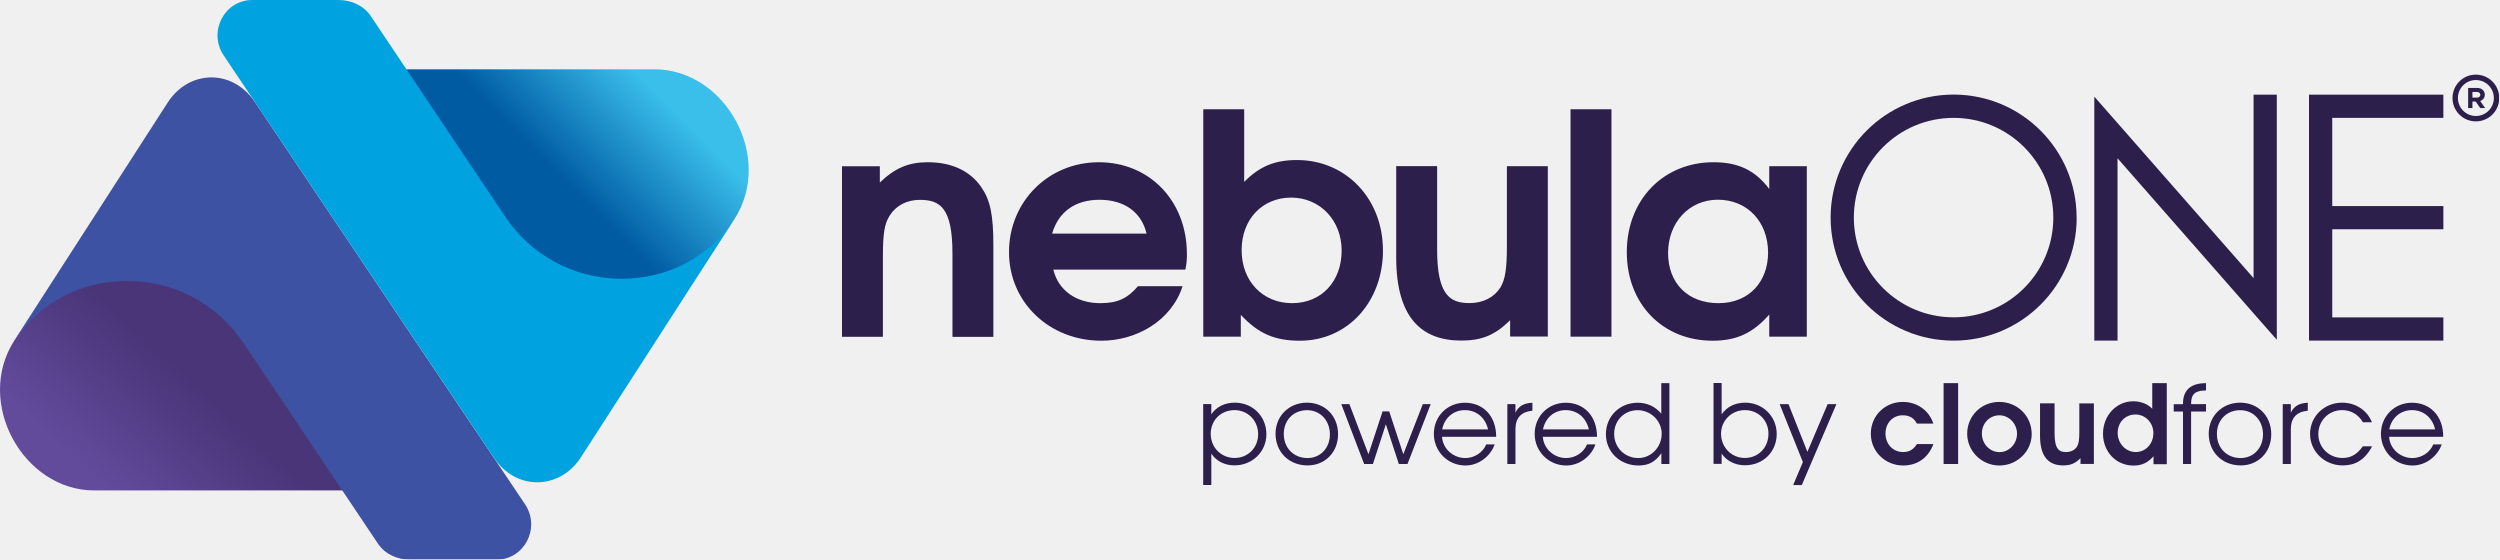
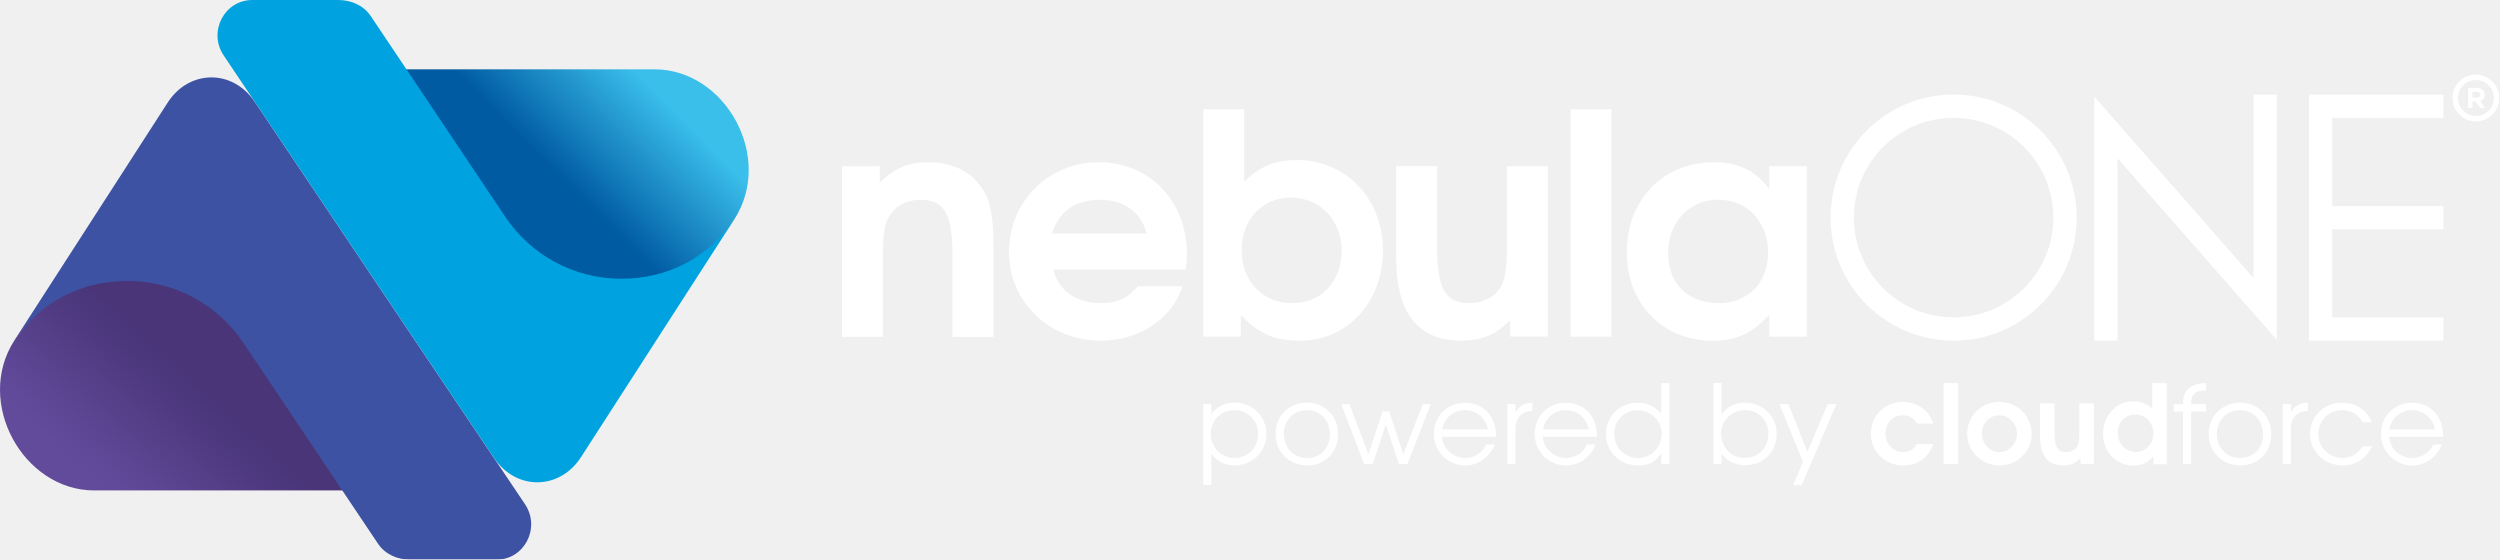
<svg xmlns="http://www.w3.org/2000/svg" width="268" height="60" viewBox="0 0 268 60" fill="none">
-   <g clip-path="url(#clip0_3959_30695)">
-     <mask id="mask0_3959_30695" style="mask-type:luminance" maskUnits="userSpaceOnUse" x="0" y="0" width="268" height="60">
+   <g clip-path="url(#clip0_8125_2440)">
+     <mask id="mask0_8125_2440" style="mask-type:luminance" maskUnits="userSpaceOnUse" x="0" y="0" width="268" height="60">
      <path d="M267.92 0H0V60H267.92V0Z" fill="white" />
    </mask>
-     <g mask="url(#mask0_3959_30695)">
-       <path fill-rule="evenodd" clip-rule="evenodd" d="M1.535 36.502C-2.742 43.156 2.5 52.574 10.096 52.574H37.226L26.384 36.456C19.758 26.602 7.18 27.725 1.535 36.502Z" fill="url(#paint0_linear_3959_30695)" />
-       <path fill-rule="evenodd" clip-rule="evenodd" d="M27.303 10.91C24.892 7.341 20.234 7.489 17.982 10.989L1.541 36.49C4.224 32.519 8.519 30.119 13.67 30.119C18.821 30.119 23.354 32.723 26.043 36.683L40.516 58.275C41.293 59.433 42.62 60 44.01 60H53.195C56.208 60 57.949 56.636 56.316 54.105L27.944 11.857L28.114 12.107C27.842 11.71 27.575 11.307 27.303 10.91Z" fill="#3D52A2" />
-       <path fill-rule="evenodd" clip-rule="evenodd" d="M78.725 23.504C83.003 16.849 77.761 7.432 70.165 7.432H43.035L53.877 23.549C60.503 33.404 73.081 32.28 78.725 23.504Z" fill="url(#paint1_linear_3959_30695)" />
-       <path fill-rule="evenodd" clip-rule="evenodd" d="M52.958 49.09C55.369 52.659 60.026 52.511 62.279 49.011L78.72 23.51C76.036 27.481 71.742 29.881 66.591 29.881C61.439 29.881 56.906 27.277 54.217 23.317L43.569 7.426L39.745 1.725C38.968 0.567 37.64 0 36.25 0H27.065C24.053 0 22.311 3.364 23.945 5.894L24.972 7.426L52.317 48.137L52.146 47.888C52.419 48.285 52.685 48.688 52.958 49.085V49.09Z" fill="#00A3DF" />
-       <path fill-rule="evenodd" clip-rule="evenodd" d="M135.758 46.549C135.758 44.638 134.293 43.165 132.375 43.165C131.286 43.165 130.393 43.612 129.853 44.419V43.314H128.983V51.992H129.853V48.632C130.417 49.455 131.286 49.885 132.351 49.885C134.262 49.885 135.758 48.421 135.758 46.541V46.549ZM134.873 46.549C134.873 47.99 133.784 49.094 132.351 49.094C130.918 49.094 129.79 47.982 129.79 46.502C129.79 45.022 130.918 43.964 132.335 43.964C133.753 43.964 134.873 45.069 134.873 46.549ZM143.441 46.549C143.441 44.591 142.031 43.165 140.105 43.165C138.178 43.165 136.737 44.606 136.737 46.486C136.737 48.46 138.178 49.893 140.175 49.893C142.055 49.893 143.441 48.475 143.441 46.549ZM142.564 46.565C142.564 48.029 141.554 49.102 140.16 49.102C138.679 49.102 137.622 48.021 137.622 46.517C137.622 45.014 138.687 43.972 140.113 43.972C141.538 43.972 142.564 45.076 142.564 46.565ZM153.372 43.322H152.526L150.435 48.695L148.924 44.105H148.211L146.699 48.695L144.655 43.322H143.786L146.237 49.744H147.177L148.563 45.484L149.957 49.744H150.882L153.372 43.322ZM160.39 46.823C160.39 44.544 158.949 43.173 157.045 43.173C155.142 43.173 153.709 44.638 153.709 46.51C153.709 48.382 155.197 49.901 157.1 49.901C158.557 49.901 159.81 48.859 160.225 47.638H159.324C158.964 48.515 158.056 49.102 157.085 49.102C155.769 49.102 154.657 48.092 154.586 46.823H160.397H160.39ZM159.52 46.032H154.602C154.837 44.802 155.808 43.964 157.03 43.964C158.251 43.964 159.223 44.748 159.52 46.032ZM164.274 44.027V43.173C163.35 43.22 162.794 43.533 162.457 44.238V43.322H161.588V49.744H162.457V46.001C162.457 44.802 163.068 44.144 164.274 44.027ZM171.198 46.823C171.198 44.544 169.757 43.173 167.853 43.173C165.95 43.173 164.517 44.638 164.517 46.51C164.517 48.382 166.005 49.901 167.908 49.901C169.365 49.901 170.618 48.859 171.033 47.638H170.133C169.772 48.515 168.864 49.102 167.893 49.102C166.577 49.102 165.465 48.092 165.394 46.823H171.206H171.198ZM170.328 46.032H165.41C165.645 44.802 166.616 43.964 167.838 43.964C169.06 43.964 170.031 44.748 170.328 46.032ZM178.959 49.744V41.074H178.09V44.348C177.455 43.588 176.578 43.173 175.568 43.173C173.633 43.173 172.153 44.63 172.153 46.541C172.153 48.452 173.665 49.901 175.654 49.901C176.719 49.901 177.448 49.517 178.098 48.585V49.744H178.967H178.959ZM178.129 46.517C178.129 47.927 177.001 49.102 175.631 49.102C174.166 49.102 173.038 47.974 173.038 46.51C173.038 45.045 174.15 43.972 175.552 43.972C176.954 43.972 178.137 45.108 178.137 46.517H178.129ZM190.464 46.525C190.464 44.638 188.984 43.165 187.081 43.165C186 43.165 185.107 43.612 184.559 44.419V41.059H183.69V49.729H184.559V48.624C185.099 49.423 186.016 49.877 187.073 49.877C189.008 49.877 190.464 48.436 190.464 46.51V46.525ZM189.579 46.502C189.579 47.982 188.491 49.094 187.042 49.094C185.593 49.094 184.496 47.919 184.496 46.502C184.496 45.084 185.624 43.964 187.057 43.964C188.491 43.964 189.579 45.053 189.579 46.502ZM196.847 43.322H195.923L193.754 48.436L191.725 43.322H190.778L193.268 49.533L192.227 52H193.151L196.863 43.322H196.847ZM236.485 44.105V43.322H234.887C234.879 42.257 235.295 41.858 236.485 41.858V41.074C234.832 41.074 233.994 41.834 234.018 43.33H233.023V44.113H234.018V49.744H234.887V44.113H236.485V44.105ZM243.479 46.549C243.479 44.591 242.069 43.165 240.143 43.165C238.216 43.165 236.775 44.606 236.775 46.486C236.775 48.46 238.216 49.893 240.213 49.893C242.093 49.893 243.479 48.475 243.479 46.549ZM242.594 46.565C242.594 48.029 241.584 49.102 240.19 49.102C238.709 49.102 237.652 48.021 237.652 46.517C237.652 45.014 238.717 43.972 240.143 43.972C241.568 43.972 242.594 45.076 242.594 46.565ZM247.395 44.027V43.173C246.471 43.22 245.915 43.533 245.578 44.238V43.322H244.709V49.744H245.578V46.001C245.578 44.802 246.189 44.144 247.395 44.027ZM254.287 47.849H253.3C252.635 48.742 252.008 49.094 251.107 49.094C249.666 49.094 248.523 47.959 248.523 46.533C248.523 45.108 249.635 43.964 251.068 43.964C252.016 43.964 252.807 44.419 253.3 45.264H254.271C253.755 43.972 252.525 43.165 251.076 43.165C249.149 43.165 247.638 44.646 247.638 46.51C247.638 48.374 249.165 49.893 251.139 49.893C252.462 49.893 253.512 49.321 254.287 47.849ZM261.915 46.823C261.915 44.544 260.474 43.173 258.571 43.173C256.668 43.173 255.235 44.638 255.235 46.51C255.235 48.382 256.723 49.901 258.626 49.901C260.083 49.901 261.336 48.859 261.751 47.638H260.85C260.49 48.515 259.582 49.102 258.61 49.102C257.295 49.102 256.182 48.092 256.112 46.823H261.923H261.915ZM261.046 46.032H256.128C256.363 44.802 257.334 43.964 258.556 43.964C259.777 43.964 260.748 44.748 261.046 46.032ZM207.256 47.606H205.494C205.11 48.201 204.664 48.46 204.014 48.46C202.933 48.46 202.126 47.614 202.126 46.478C202.126 45.343 202.902 44.52 203.982 44.52C204.687 44.52 205.181 44.81 205.494 45.413H207.256C206.755 43.925 205.463 43.087 203.982 43.087C202.056 43.087 200.552 44.575 200.552 46.494C200.552 48.413 202.103 49.901 204.029 49.901C205.541 49.901 206.716 49.071 207.256 47.614V47.606ZM209.911 49.744V41.074H208.353V49.744H209.911ZM217.798 46.541C217.798 44.606 216.286 43.087 214.321 43.087C212.355 43.087 210.882 44.622 210.882 46.494C210.882 48.366 212.433 49.901 214.336 49.901C216.239 49.901 217.798 48.374 217.798 46.541ZM216.224 46.494C216.224 47.583 215.378 48.468 214.344 48.468C213.31 48.468 212.457 47.59 212.457 46.471C212.457 45.35 213.31 44.52 214.336 44.52C215.362 44.52 216.224 45.413 216.224 46.494ZM224.463 49.744V43.244H222.904V46.306C222.904 47.175 222.834 47.575 222.662 47.865C222.427 48.241 222.004 48.46 221.479 48.46C220.727 48.46 220.249 48.147 220.249 46.416V43.236H218.691V46.721C218.691 49.008 219.654 49.893 221.166 49.893C221.949 49.893 222.442 49.697 223.03 49.118V49.736H224.471L224.463 49.744ZM232.279 49.744V41.074H230.721V43.823C230.266 43.322 229.515 43.017 228.692 43.017C226.875 43.017 225.442 44.544 225.442 46.494C225.442 48.444 226.86 49.909 228.708 49.909C229.585 49.909 230.235 49.619 230.854 48.914V49.76H232.287L232.279 49.744ZM230.838 46.455C230.838 47.583 230.008 48.46 228.951 48.46C227.893 48.46 227.016 47.559 227.016 46.408C227.016 45.257 227.846 44.434 228.919 44.434C229.992 44.434 230.846 45.311 230.846 46.455H230.838Z" fill="#2D1F4C" />
-       <path fill-rule="evenodd" clip-rule="evenodd" d="M106.489 36.094V26.296C106.489 23.03 106.16 21.448 105.173 20.03C103.982 18.315 102.009 17.391 99.463 17.391C97.388 17.391 95.931 18.018 94.318 19.568V17.822H90.261V36.102H94.647V27.494C94.647 25.051 94.811 24.001 95.375 23.108C96.064 22.02 97.223 21.425 98.61 21.425C100.787 21.425 102.103 22.286 102.103 27.166V36.11H106.489V36.094ZM127.235 27.22C127.235 21.55 123.241 17.391 117.798 17.391C112.355 17.391 108.165 21.644 108.165 27.024C108.165 32.405 112.488 36.525 118.064 36.525C121.761 36.525 125.552 34.449 126.773 30.682H121.988C120.868 31.998 119.779 32.499 117.962 32.499C115.354 32.499 113.443 31.113 112.919 28.904H127.071C127.204 28.278 127.235 27.878 127.235 27.22ZM122.912 25.043H112.785C113.475 22.701 115.26 21.417 117.868 21.417C120.476 21.417 122.356 22.701 122.912 25.043ZM148.249 26.821C148.249 21.315 144.293 17.156 139.046 17.156C136.673 17.156 135.052 17.814 133.376 19.498V11.713H128.99V36.094H133.015V33.752C134.895 35.765 136.642 36.525 139.352 36.525C144.497 36.525 148.256 32.335 148.256 26.829L148.249 26.821ZM143.824 26.86C143.824 30.189 141.646 32.499 138.514 32.499C135.381 32.499 133.102 30.157 133.102 26.821C133.102 23.484 135.342 21.182 138.412 21.182C141.482 21.182 143.824 23.594 143.824 26.86ZM165.925 36.094V17.814H161.539V26.421C161.539 28.865 161.344 29.985 160.85 30.807C160.192 31.865 159.002 32.491 157.522 32.491C155.407 32.491 154.06 31.598 154.06 26.75V17.806H149.674V27.604C149.674 34.034 152.376 36.509 156.637 36.509C158.845 36.509 160.232 35.945 161.884 34.332V36.078H165.941L165.925 36.094ZM172.747 36.094V11.713H168.361V36.094H172.747ZM193.69 36.094V17.814H189.664V20.258C188.145 18.245 186.336 17.391 183.696 17.391C178.284 17.391 174.392 21.448 174.392 27.024C174.392 32.601 178.253 36.525 183.594 36.525C186.171 36.525 187.918 35.702 189.664 33.721V36.094H193.69ZM189.539 27.087C189.539 30.126 187.557 32.499 184.229 32.499C180.9 32.499 178.817 30.322 178.817 27.119C178.817 23.915 181.025 21.409 184.158 21.409C187.291 21.409 189.539 23.751 189.539 27.087Z" fill="#2D1F4C" />
-       <path fill-rule="evenodd" clip-rule="evenodd" d="M198.733 23.327C198.733 17.422 203.519 12.636 209.424 12.636C215.329 12.636 220.115 17.422 220.115 23.327C220.115 29.232 215.329 34.017 209.424 34.017C203.519 34.017 198.733 29.232 198.733 23.327ZM244.073 32.647V10.146H241.582V29.812L226.999 13.192L224.508 10.357V36.516H226.999V16.967L241.582 33.587L244.073 36.422V32.647ZM250.017 12.636H261.929V10.146H247.526V36.516H261.929V34.025H250.017V24.58H261.929V22.089H250.017V12.644V12.636ZM222.613 23.327C222.613 16.059 216.731 10.161 209.463 10.138H209.432C202.148 10.138 196.243 16.043 196.243 23.327C196.243 30.611 202.148 36.516 209.432 36.516C216.715 36.516 222.621 30.611 222.621 23.327H222.613Z" fill="#2D1F4C" />
-       <path fill-rule="evenodd" clip-rule="evenodd" d="M266.409 11.586L265.876 10.827C266.174 10.725 266.37 10.474 266.37 10.153C266.37 9.722 266.025 9.425 265.555 9.425H264.584V11.586H265.046V10.882H265.391L265.884 11.586H266.417H266.409ZM265.046 9.856H265.508C265.735 9.856 265.892 9.973 265.892 10.161C265.892 10.349 265.735 10.466 265.508 10.466H265.046V9.856Z" fill="#2D1F4C" />
-       <path fill-rule="evenodd" clip-rule="evenodd" d="M267.341 10.506C267.341 11.571 266.48 12.433 265.414 12.433C264.349 12.433 263.488 11.571 263.488 10.506C263.488 9.441 264.349 8.58 265.414 8.58C266.48 8.58 267.341 9.441 267.341 10.506ZM267.921 10.506C267.921 9.128 266.801 8 265.414 8C264.028 8 262.908 9.12 262.908 10.506C262.908 11.893 264.028 13.012 265.414 13.012C266.801 13.012 267.921 11.893 267.921 10.506Z" fill="#2D1F4C" />
+     <g mask="url(#mask0_8125_2440)">
+       <path d="M1.535 36.502C-2.742 43.156 2.5 52.574 10.096 52.574H37.226L26.384 36.456C19.758 26.602 7.18 27.725 1.535 36.502Z" fill-rule="evenodd" clip-rule="evenodd" fill="url(#paint0_linear_8125_2440)" />
+       <path d="M27.303 10.91C24.892 7.341 20.234 7.489 17.982 10.989L1.541 36.49C4.224 32.519 8.519 30.119 13.67 30.119C18.821 30.119 23.354 32.723 26.043 36.683L40.516 58.275C41.293 59.433 42.62 60 44.01 60H53.195C56.208 60 57.949 56.636 56.316 54.105L27.944 11.857L28.114 12.107C27.842 11.71 27.575 11.307 27.303 10.91Z" fill-rule="evenodd" clip-rule="evenodd" fill="#3D52A2" />
+       <path d="M78.725 23.504C83.003 16.849 77.761 7.432 70.165 7.432H43.035L53.877 23.549C60.503 33.404 73.081 32.28 78.725 23.504Z" fill-rule="evenodd" clip-rule="evenodd" fill="url(#paint1_linear_8125_2440)" />
+       <path d="M52.958 49.09C55.369 52.659 60.026 52.511 62.279 49.011L78.72 23.51C76.036 27.481 71.742 29.881 66.591 29.881C61.439 29.881 56.906 27.277 54.217 23.317L43.569 7.426L39.745 1.725C38.968 0.567 37.64 0 36.25 0H27.065C24.053 0 22.311 3.364 23.945 5.894L24.972 7.426L52.317 48.137L52.146 47.888C52.419 48.285 52.685 48.688 52.958 49.085V49.09Z" fill-rule="evenodd" clip-rule="evenodd" fill="#00A3DF" />
+       <path d="M135.758 46.549C135.758 44.638 134.293 43.165 132.375 43.165C131.286 43.165 130.393 43.612 129.853 44.419V43.314H128.983V51.992H129.853V48.632C130.417 49.455 131.286 49.885 132.351 49.885C134.262 49.885 135.758 48.421 135.758 46.541V46.549ZM134.873 46.549C134.873 47.99 133.784 49.094 132.351 49.094C130.918 49.094 129.79 47.982 129.79 46.502C129.79 45.022 130.918 43.964 132.335 43.964C133.753 43.964 134.873 45.069 134.873 46.549ZM143.441 46.549C143.441 44.591 142.031 43.165 140.105 43.165C138.178 43.165 136.737 44.606 136.737 46.486C136.737 48.46 138.178 49.893 140.175 49.893C142.055 49.893 143.441 48.475 143.441 46.549ZM142.564 46.565C142.564 48.029 141.554 49.102 140.16 49.102C138.679 49.102 137.622 48.021 137.622 46.517C137.622 45.014 138.687 43.972 140.113 43.972C141.538 43.972 142.564 45.076 142.564 46.565ZM153.372 43.322H152.526L150.435 48.695L148.924 44.105H148.211L146.699 48.695L144.655 43.322H143.786L146.237 49.744H147.177L148.563 45.484L149.957 49.744H150.882L153.372 43.322ZM160.39 46.823C160.39 44.544 158.949 43.173 157.045 43.173C155.142 43.173 153.709 44.638 153.709 46.51C153.709 48.382 155.197 49.901 157.1 49.901C158.557 49.901 159.81 48.859 160.225 47.638H159.324C158.964 48.515 158.056 49.102 157.085 49.102C155.769 49.102 154.657 48.092 154.586 46.823H160.397H160.39ZM159.52 46.032H154.602C154.837 44.802 155.808 43.964 157.03 43.964C158.251 43.964 159.223 44.748 159.52 46.032ZM164.274 44.027V43.173C163.35 43.22 162.794 43.533 162.457 44.238V43.322H161.588V49.744H162.457V46.001C162.457 44.802 163.068 44.144 164.274 44.027ZM171.198 46.823C171.198 44.544 169.757 43.173 167.853 43.173C165.95 43.173 164.517 44.638 164.517 46.51C164.517 48.382 166.005 49.901 167.908 49.901C169.365 49.901 170.618 48.859 171.033 47.638H170.133C169.772 48.515 168.864 49.102 167.893 49.102C166.577 49.102 165.465 48.092 165.394 46.823H171.206H171.198ZM170.328 46.032H165.41C165.645 44.802 166.616 43.964 167.838 43.964C169.06 43.964 170.031 44.748 170.328 46.032ZM178.959 49.744V41.074H178.09V44.348C177.455 43.588 176.578 43.173 175.568 43.173C173.633 43.173 172.153 44.63 172.153 46.541C172.153 48.452 173.665 49.901 175.654 49.901C176.719 49.901 177.448 49.517 178.098 48.585V49.744H178.967H178.959ZM178.129 46.517C178.129 47.927 177.001 49.102 175.631 49.102C174.166 49.102 173.038 47.974 173.038 46.51C173.038 45.045 174.15 43.972 175.552 43.972C176.954 43.972 178.137 45.108 178.137 46.517H178.129ZM190.464 46.525C190.464 44.638 188.984 43.165 187.081 43.165C186 43.165 185.107 43.612 184.559 44.419V41.059H183.69V49.729H184.559V48.624C185.099 49.423 186.016 49.877 187.073 49.877C189.008 49.877 190.464 48.436 190.464 46.51V46.525ZM189.579 46.502C189.579 47.982 188.491 49.094 187.042 49.094C185.593 49.094 184.496 47.919 184.496 46.502C184.496 45.084 185.624 43.964 187.057 43.964C188.491 43.964 189.579 45.053 189.579 46.502ZM196.847 43.322H195.923L193.754 48.436L191.725 43.322H190.778L193.268 49.533L192.227 52H193.151L196.863 43.322H196.847ZM236.485 44.105V43.322H234.887C234.879 42.257 235.295 41.858 236.485 41.858V41.074C234.832 41.074 233.994 41.834 234.018 43.33H233.023V44.113H234.018V49.744H234.887V44.113H236.485V44.105ZM243.479 46.549C243.479 44.591 242.069 43.165 240.143 43.165C238.216 43.165 236.775 44.606 236.775 46.486C236.775 48.46 238.216 49.893 240.213 49.893C242.093 49.893 243.479 48.475 243.479 46.549ZM242.594 46.565C242.594 48.029 241.584 49.102 240.19 49.102C238.709 49.102 237.652 48.021 237.652 46.517C237.652 45.014 238.717 43.972 240.143 43.972C241.568 43.972 242.594 45.076 242.594 46.565ZM247.395 44.027V43.173C246.471 43.22 245.915 43.533 245.578 44.238V43.322H244.709V49.744H245.578V46.001C245.578 44.802 246.189 44.144 247.395 44.027ZM254.287 47.849H253.3C252.635 48.742 252.008 49.094 251.107 49.094C249.666 49.094 248.523 47.959 248.523 46.533C248.523 45.108 249.635 43.964 251.068 43.964C252.016 43.964 252.807 44.419 253.3 45.264H254.271C253.755 43.972 252.525 43.165 251.076 43.165C249.149 43.165 247.638 44.646 247.638 46.51C247.638 48.374 249.165 49.893 251.139 49.893C252.462 49.893 253.512 49.321 254.287 47.849ZM261.915 46.823C261.915 44.544 260.474 43.173 258.571 43.173C256.668 43.173 255.235 44.638 255.235 46.51C255.235 48.382 256.723 49.901 258.626 49.901C260.083 49.901 261.336 48.859 261.751 47.638H260.85C260.49 48.515 259.582 49.102 258.61 49.102C257.295 49.102 256.182 48.092 256.112 46.823H261.923H261.915ZM261.046 46.032H256.128C256.363 44.802 257.334 43.964 258.556 43.964C259.777 43.964 260.748 44.748 261.046 46.032ZM207.256 47.606H205.494C205.11 48.201 204.664 48.46 204.014 48.46C202.933 48.46 202.126 47.614 202.126 46.478C202.126 45.343 202.902 44.52 203.982 44.52C204.687 44.52 205.181 44.81 205.494 45.413H207.256C206.755 43.925 205.463 43.087 203.982 43.087C202.056 43.087 200.552 44.575 200.552 46.494C200.552 48.413 202.103 49.901 204.029 49.901C205.541 49.901 206.716 49.071 207.256 47.614V47.606ZM209.911 49.744V41.074H208.353V49.744H209.911ZM217.798 46.541C217.798 44.606 216.286 43.087 214.321 43.087C212.355 43.087 210.882 44.622 210.882 46.494C210.882 48.366 212.433 49.901 214.336 49.901C216.239 49.901 217.798 48.374 217.798 46.541ZM216.224 46.494C216.224 47.583 215.378 48.468 214.344 48.468C213.31 48.468 212.457 47.59 212.457 46.471C212.457 45.35 213.31 44.52 214.336 44.52C215.362 44.52 216.224 45.413 216.224 46.494ZM224.463 49.744V43.244H222.904V46.306C222.904 47.175 222.834 47.575 222.662 47.865C222.427 48.241 222.004 48.46 221.479 48.46C220.727 48.46 220.249 48.147 220.249 46.416V43.236H218.691V46.721C218.691 49.008 219.654 49.893 221.166 49.893C221.949 49.893 222.442 49.697 223.03 49.118V49.736H224.471L224.463 49.744ZM232.279 49.744V41.074H230.721V43.823C230.266 43.322 229.515 43.017 228.692 43.017C226.875 43.017 225.442 44.544 225.442 46.494C225.442 48.444 226.86 49.909 228.708 49.909C229.585 49.909 230.235 49.619 230.854 48.914V49.76H232.287L232.279 49.744ZM230.838 46.455C230.838 47.583 230.008 48.46 228.951 48.46C227.893 48.46 227.016 47.559 227.016 46.408C227.016 45.257 227.846 44.434 228.919 44.434C229.992 44.434 230.846 45.311 230.846 46.455H230.838Z" fill-rule="evenodd" clip-rule="evenodd" fill="white" />
+       <path d="M106.489 36.094V26.296C106.489 23.03 106.16 21.448 105.173 20.03C103.982 18.315 102.009 17.391 99.463 17.391C97.388 17.391 95.931 18.018 94.318 19.568V17.822H90.261V36.102H94.647V27.494C94.647 25.051 94.811 24.001 95.375 23.108C96.064 22.02 97.223 21.425 98.61 21.425C100.787 21.425 102.103 22.286 102.103 27.166V36.11H106.489V36.094ZM127.235 27.22C127.235 21.55 123.241 17.391 117.798 17.391C112.355 17.391 108.165 21.644 108.165 27.024C108.165 32.405 112.488 36.525 118.064 36.525C121.761 36.525 125.552 34.449 126.773 30.682H121.988C120.868 31.998 119.779 32.499 117.962 32.499C115.354 32.499 113.443 31.113 112.919 28.904H127.071C127.204 28.278 127.235 27.878 127.235 27.22ZM122.912 25.043H112.785C113.475 22.701 115.26 21.417 117.868 21.417C120.476 21.417 122.356 22.701 122.912 25.043ZM148.249 26.821C148.249 21.315 144.293 17.156 139.046 17.156C136.673 17.156 135.052 17.814 133.376 19.498V11.713H128.99V36.094H133.015V33.752C134.895 35.765 136.642 36.525 139.352 36.525C144.497 36.525 148.256 32.335 148.256 26.829L148.249 26.821ZM143.824 26.86C143.824 30.189 141.646 32.499 138.514 32.499C135.381 32.499 133.102 30.157 133.102 26.821C133.102 23.484 135.342 21.182 138.412 21.182C141.482 21.182 143.824 23.594 143.824 26.86ZM165.925 36.094V17.814H161.539V26.421C161.539 28.865 161.344 29.985 160.85 30.807C160.192 31.865 159.002 32.491 157.522 32.491C155.407 32.491 154.06 31.598 154.06 26.75V17.806H149.674V27.604C149.674 34.034 152.376 36.509 156.637 36.509C158.845 36.509 160.232 35.945 161.884 34.332V36.078H165.941L165.925 36.094ZM172.747 36.094V11.713H168.361V36.094H172.747ZM193.69 36.094V17.814H189.664V20.258C188.145 18.245 186.336 17.391 183.696 17.391C178.284 17.391 174.392 21.448 174.392 27.024C174.392 32.601 178.253 36.525 183.594 36.525C186.171 36.525 187.918 35.702 189.664 33.721V36.094H193.69ZM189.539 27.087C189.539 30.126 187.557 32.499 184.229 32.499C180.9 32.499 178.817 30.322 178.817 27.119C178.817 23.915 181.025 21.409 184.158 21.409C187.291 21.409 189.539 23.751 189.539 27.087Z" fill-rule="evenodd" clip-rule="evenodd" fill="white" />
+       <path d="M198.733 23.327C198.733 17.422 203.519 12.636 209.424 12.636C215.329 12.636 220.115 17.422 220.115 23.327C220.115 29.232 215.329 34.017 209.424 34.017C203.519 34.017 198.733 29.232 198.733 23.327ZM244.073 32.647V10.146H241.582V29.812L226.999 13.192L224.508 10.357V36.516H226.999V16.967L241.582 33.587L244.073 36.422V32.647ZM250.017 12.636H261.929V10.146H247.526V36.516H261.929V34.025H250.017V24.58H261.929V22.089H250.017V12.644V12.636ZM222.613 23.327C222.613 16.059 216.731 10.161 209.463 10.138H209.432C202.148 10.138 196.243 16.043 196.243 23.327C196.243 30.611 202.148 36.516 209.432 36.516C216.715 36.516 222.621 30.611 222.621 23.327H222.613Z" fill-rule="evenodd" clip-rule="evenodd" fill="white" />
+       <path d="M266.409 11.586L265.876 10.827C266.174 10.725 266.37 10.474 266.37 10.153C266.37 9.722 266.025 9.425 265.555 9.425H264.584V11.586H265.046V10.882H265.391L265.884 11.586H266.417H266.409ZM265.046 9.856H265.508C265.735 9.856 265.892 9.973 265.892 10.161C265.892 10.349 265.735 10.466 265.508 10.466H265.046V9.856Z" fill-rule="evenodd" clip-rule="evenodd" fill="white" />
+       <path d="M267.341 10.506C267.341 11.571 266.48 12.433 265.414 12.433C264.349 12.433 263.488 11.571 263.488 10.506C263.488 9.441 264.349 8.58 265.414 8.58C266.48 8.58 267.341 9.441 267.341 10.506ZM267.921 10.506C267.921 9.128 266.801 8 265.414 8C264.028 8 262.908 9.12 262.908 10.506C262.908 11.893 264.028 13.012 265.414 13.012C266.801 13.012 267.921 11.893 267.921 10.506Z" fill-rule="evenodd" clip-rule="evenodd" fill="white" />
    </g>
  </g>
  <defs>
-     <linearGradient id="paint0_linear_3959_30695" x1="21.732" y1="41.789" x2="11.736" y2="52.733" gradientUnits="userSpaceOnUse">
+     <linearGradient id="paint0_linear_8125_2440" x1="21.732" y1="41.789" x2="11.736" y2="52.733" gradientUnits="userSpaceOnUse">
      <stop stop-color="#493578" />
      <stop offset="1" stop-color="#634B9C" />
    </linearGradient>
-     <linearGradient id="paint1_linear_3959_30695" x1="68.548" y1="8.09" x2="58.835" y2="17.768" gradientUnits="userSpaceOnUse">
+     <linearGradient id="paint1_linear_8125_2440" x1="68.548" y1="8.09" x2="58.835" y2="17.768" gradientUnits="userSpaceOnUse">
      <stop stop-color="#3ABEEA" />
      <stop offset="1" stop-color="#005BA3" />
    </linearGradient>
-     <clipPath id="clip0_3959_30695">
+     <clipPath id="clip0_8125_2440">
      <rect width="268" height="60" fill="white" />
    </clipPath>
  </defs>
</svg>
